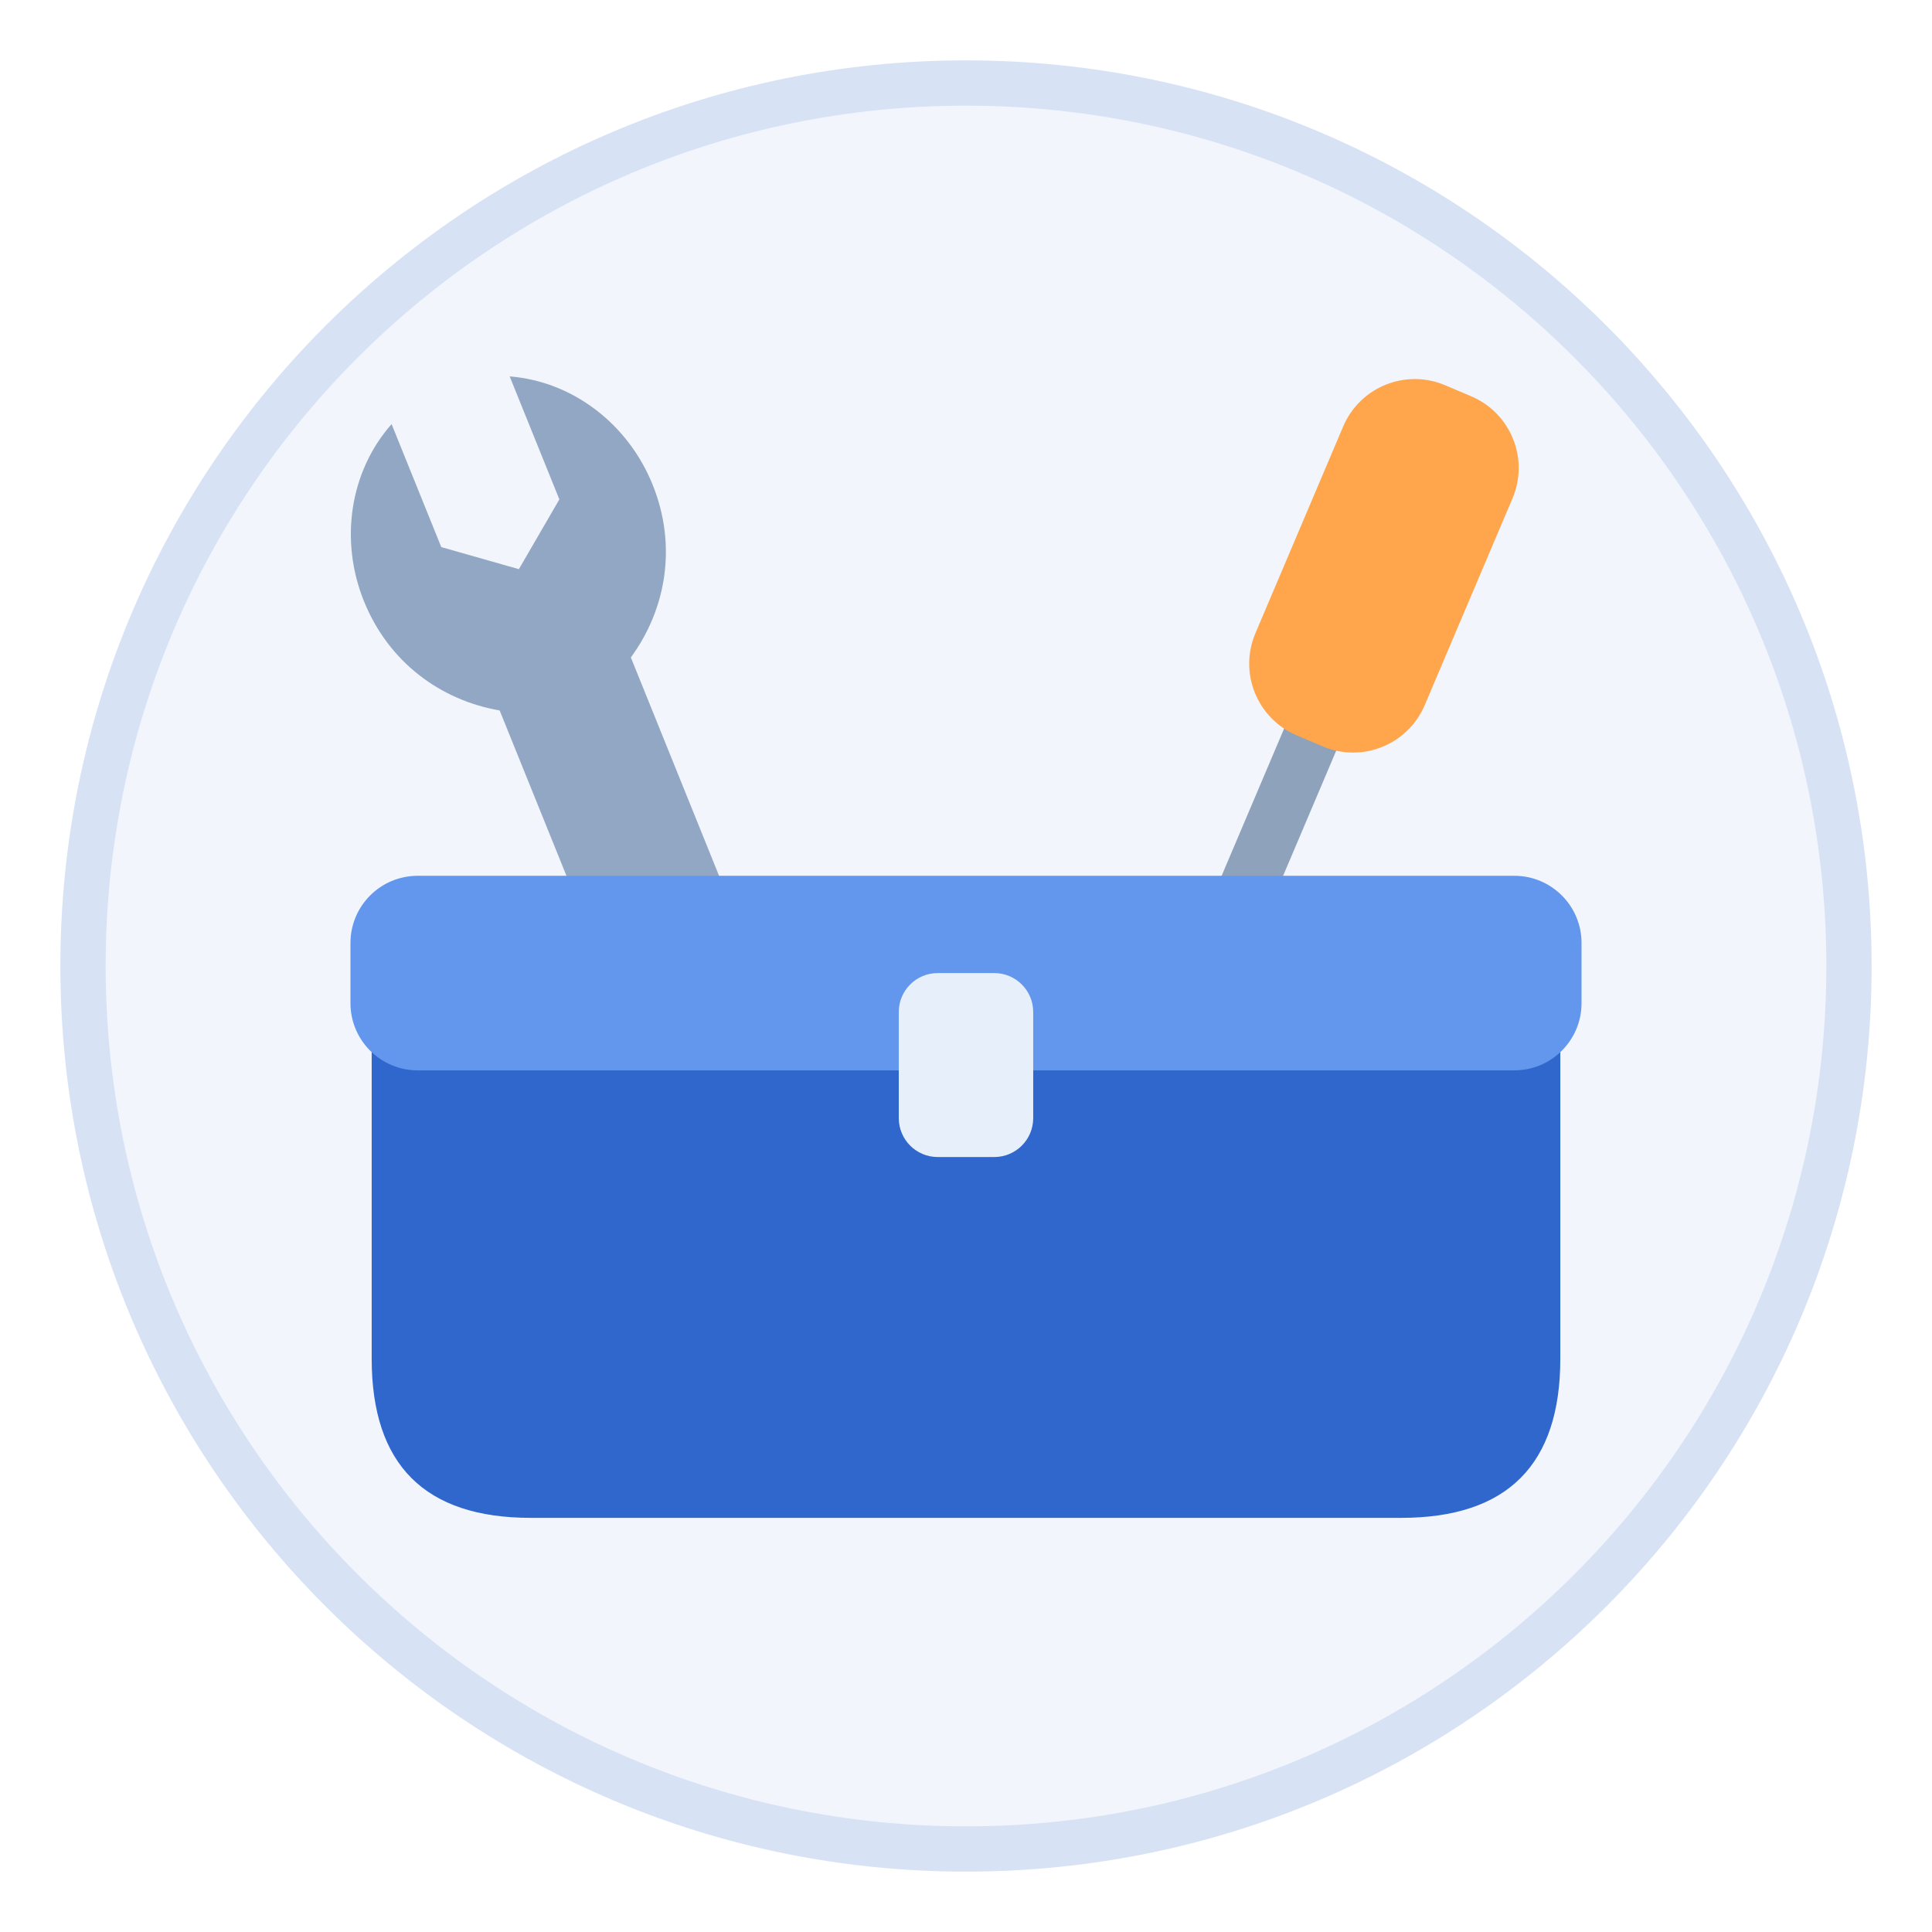
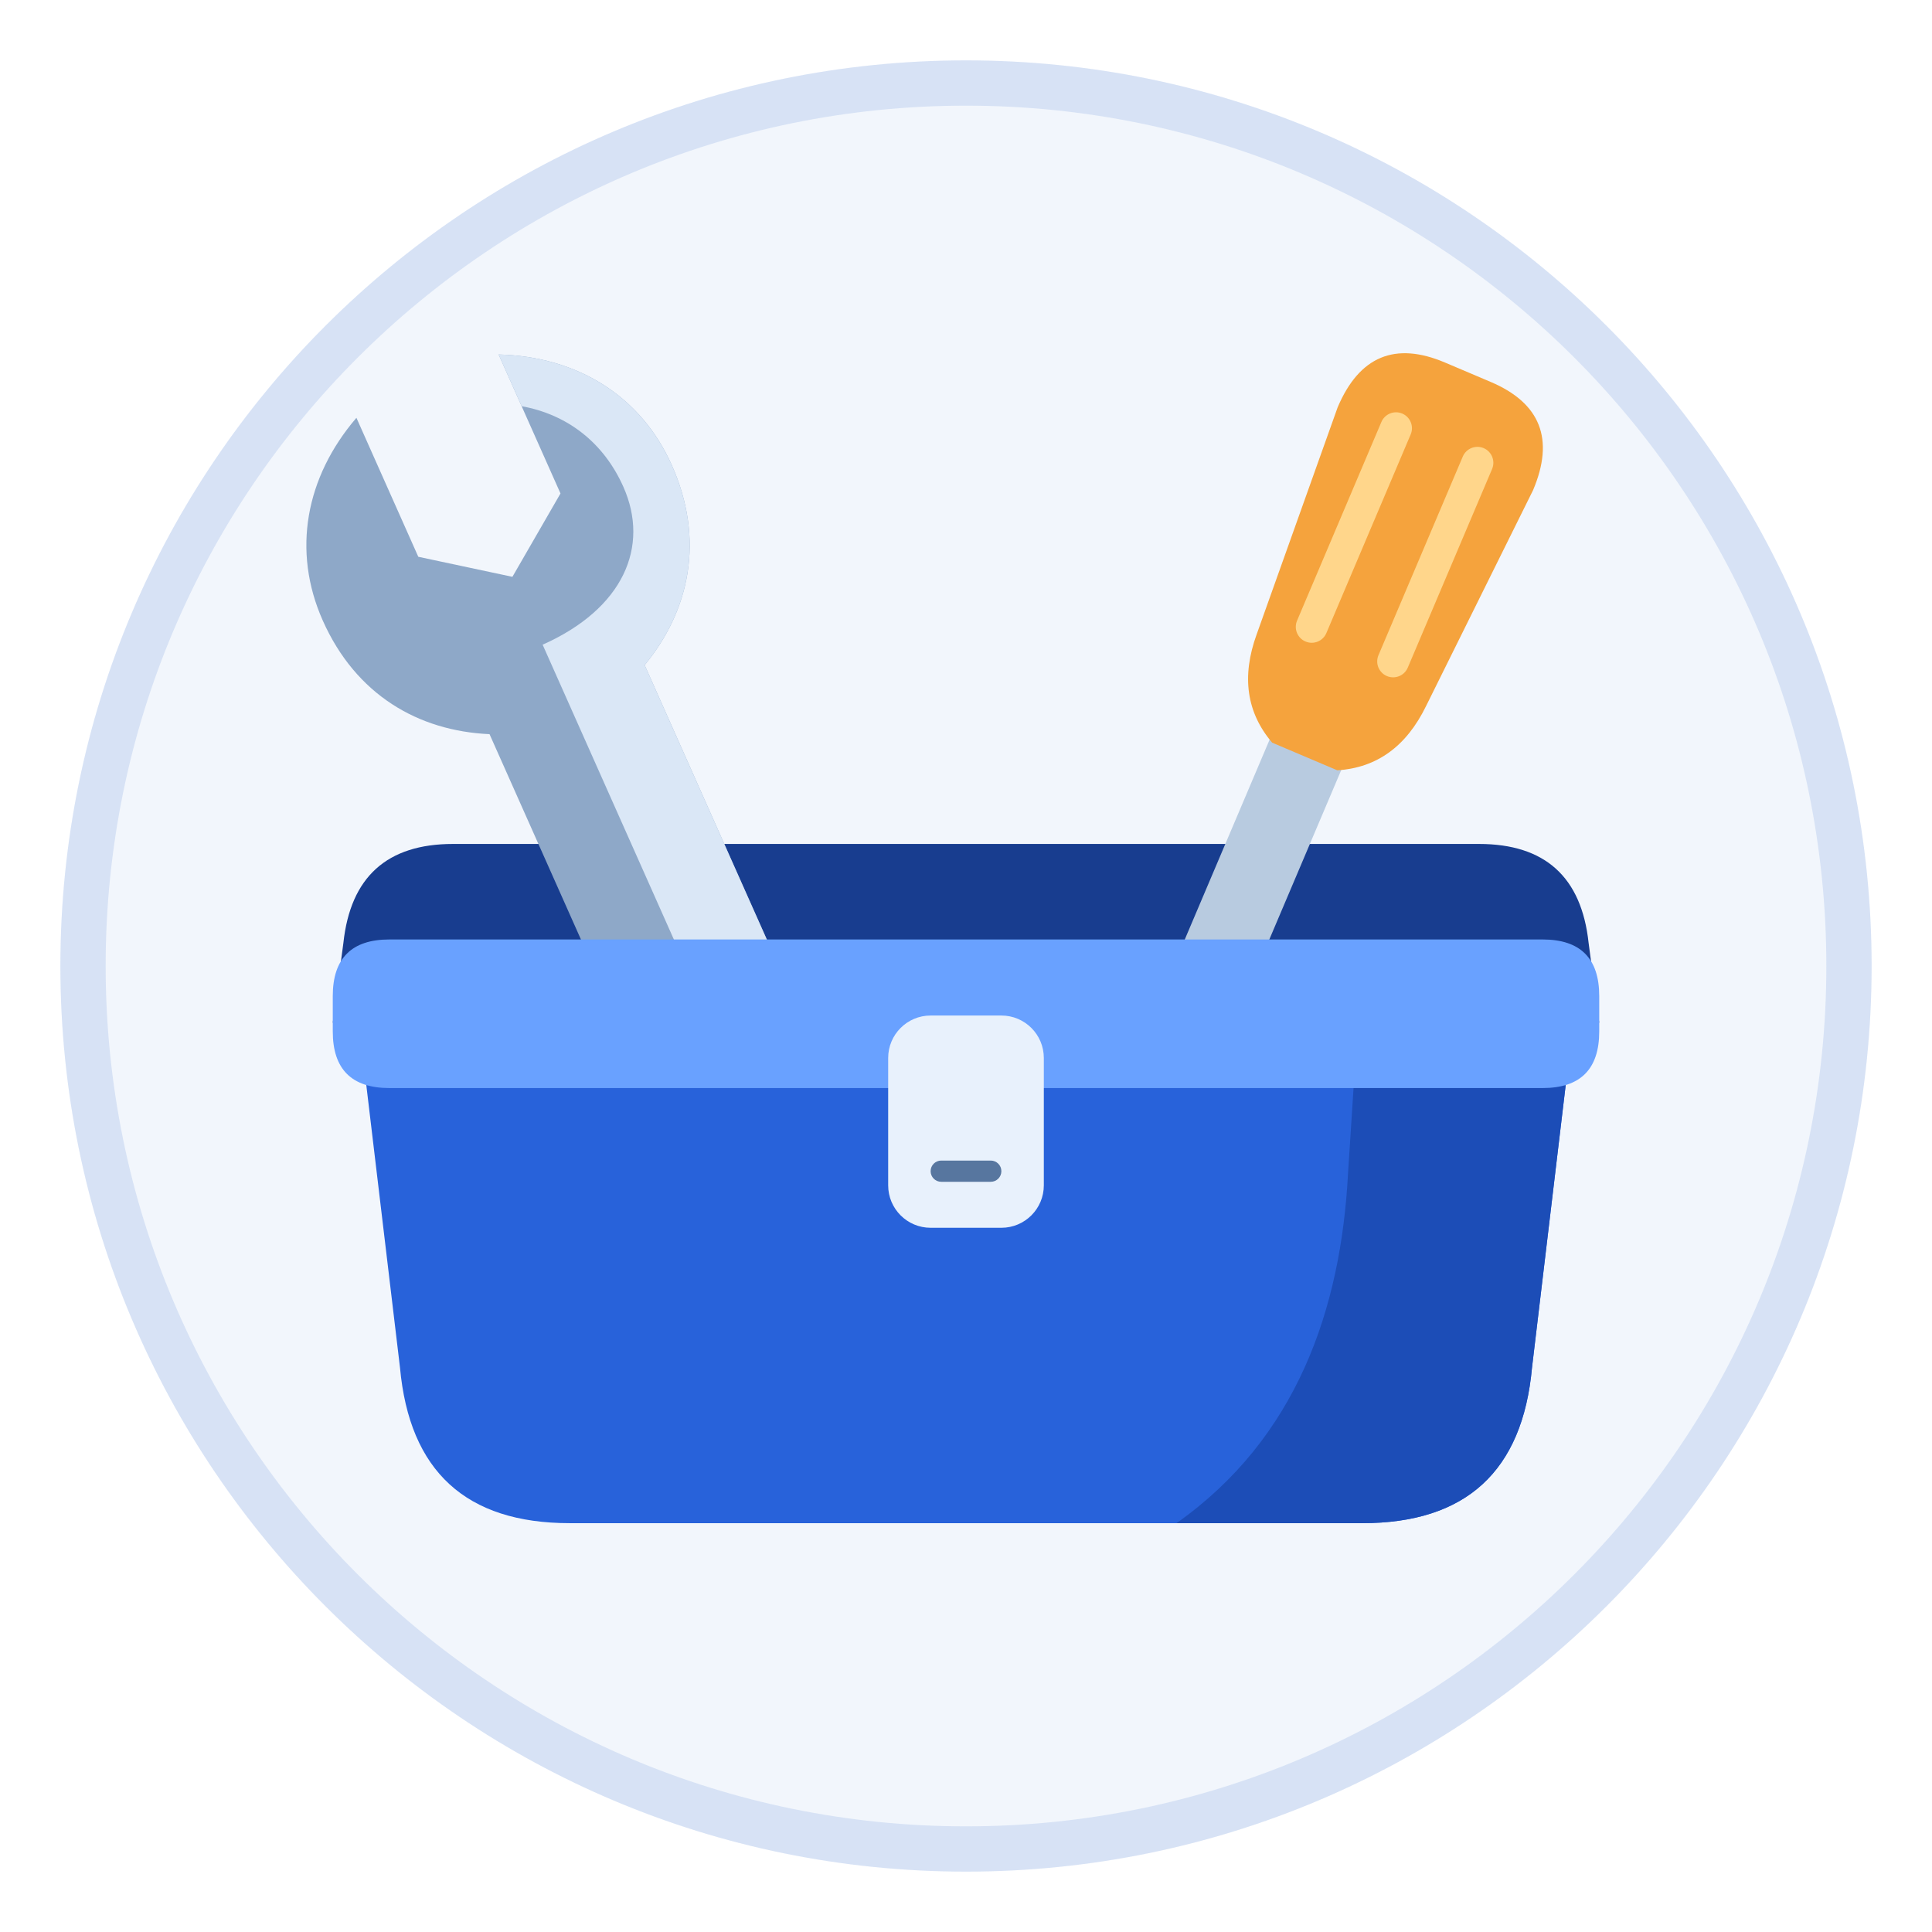
<svg xmlns="http://www.w3.org/2000/svg" width="64" height="64" viewBox="0 0 64 64" role="img" aria-labelledby="cloaktools-mark-title" data-logo-spec="cloakyard-mark-v1">
  <defs>
    <clipPath id="cloaktools-circle">
      <circle cx="32" cy="32" r="30" />
    </clipPath>
  </defs>
  <circle cx="32" cy="32" r="30" fill="#f2f6fc" />
  <g clip-path="url(#cloaktools-circle)">
    <g transform="translate(2 2) scale(.05859375)">
-       <g fill="#91A7C4">
-         <g transform="rotate(-22 376 550)">
-           <path d="M330 160C298 176 278 210 278 247C278 284 297 315 326 333V584Q326 616 358 616H374Q406 616 406 584V333C435 315 454 284 454 247C454 210 434 176 402 160V235L366 263L330 235Z" />
-         </g>
+       <path fill="#183D8F" d="M222 443H802Q858 443 864 499L870 544H154L160 499Q166 443 222 443Z" />
+       <g fill="#8EA8C8" transform="rotate(-24 392 564)">
+         <path d="M334 142C294 161 270 196 270 239C270 285 294 318 330 336V610Q330 642 362 642H394Q426 642 426 610V336C462 318 486 285 486 239C486 196 462 161 422 142V228L378 260L334 228Z" />
      </g>
-       <g fill="#8EA2BB">
-         <g transform="rotate(23 634 555)">
-           <path d="M618 318H650V579L642 612H626L618 579Z" />
-         </g>
+       <g fill="#DAE7F6" transform="rotate(-24 392 564)">
+         <path d="M422 142C462 161 486 196 486 239C486 285 462 318 426 336V610Q426 642 394 642H378V302C428 302 456 276 456 239C456 212 444 189 422 174Z" />
      </g>
-       <g fill="#FFA64D">
-         <g transform="rotate(23 634 555)">
-           <rect x="582" y="155" width="104" height="215" rx="44" />
-         </g>
+       <g fill="#B8CBE0" transform="rotate(23 632 562)">
+         <path d="M610 330H654V588L644 632H620L610 588Z" />
      </g>
-       <g fill="#3067CD">
-         <path d="M176 482H848V734Q848 824 758 824H266Q176 824 176 734Z" />
+       <g fill="#F5A33D" transform="rotate(23 632 562)">
+         <path d="M618 143H646Q692 143 692 190L684 326Q682 364 652 379H612Q582 364 580 326L572 190Q572 143 618 143Z" />
      </g>
-       <g fill="#6297ED">
-         <rect x="164" y="461" width="696" height="110" rx="38" />
+       <g fill="#FFD68B" transform="rotate(23 632 562)">
+         <rect x="598" y="179" width="18" height="140" rx="9" />
+         <rect x="648" y="179" width="18" height="140" rx="9" />
      </g>
-       <g fill="#E6EFFA">
-         <rect x="474" y="516" width="76" height="104" rx="22" />
-       </g>
+       <path fill="#2862DA" d="M166 521H858L832 739Q824 827 736 827H288Q200 827 192 739Z" />
+       <path fill="#1C4DB7" d="M735 521H858L832 739Q824 827 736 827H631C699 779 724 706 728 629Z" />
+       <path fill="#69A1FF" d="M186 497H838Q870 497 870 529V549Q870 581 838 581H186Q154 581 154 549V529Q154 497 186 497Z" />
+       <rect fill="#E8F1FC" x="468" y="540" width="88" height="120" rx="24" />
+       <rect fill="#57769F" x="492" y="622" width="40" height="12" rx="6" />
    </g>
  </g>
  <circle cx="32" cy="32" r="29.25" fill="none" stroke="#3067CD" stroke-opacity=".14" stroke-width="1.5" />
</svg>
